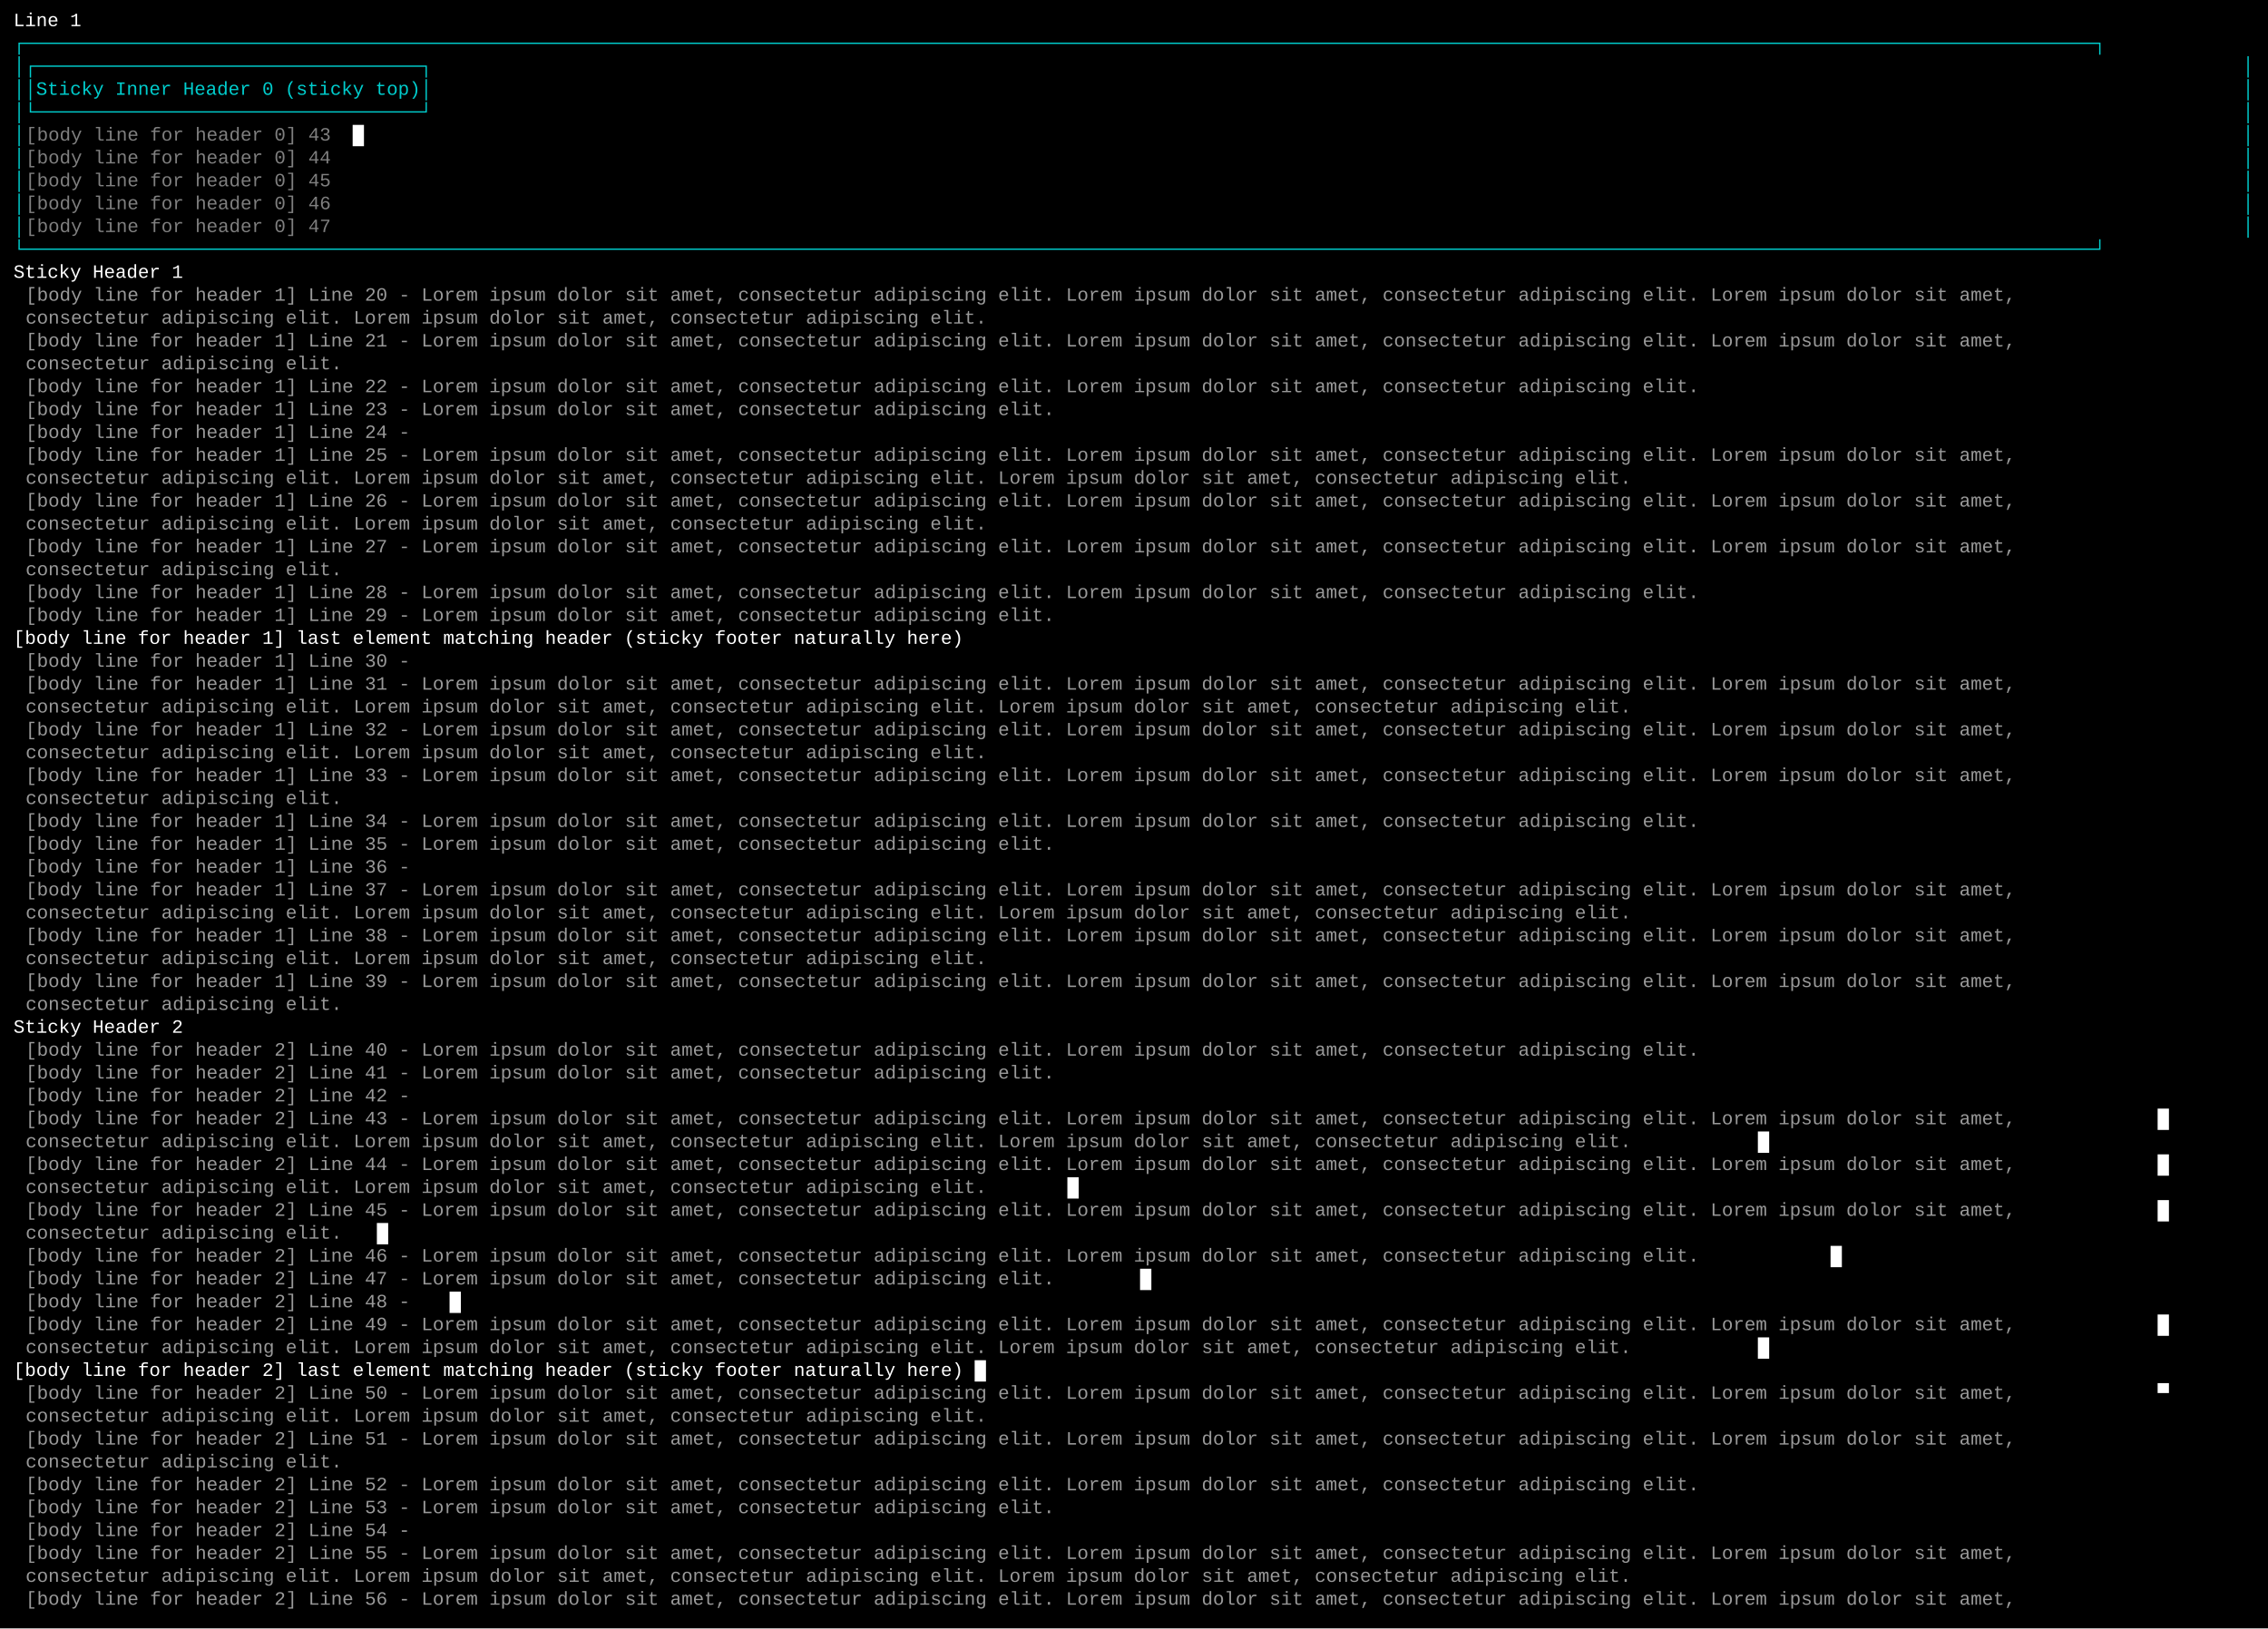
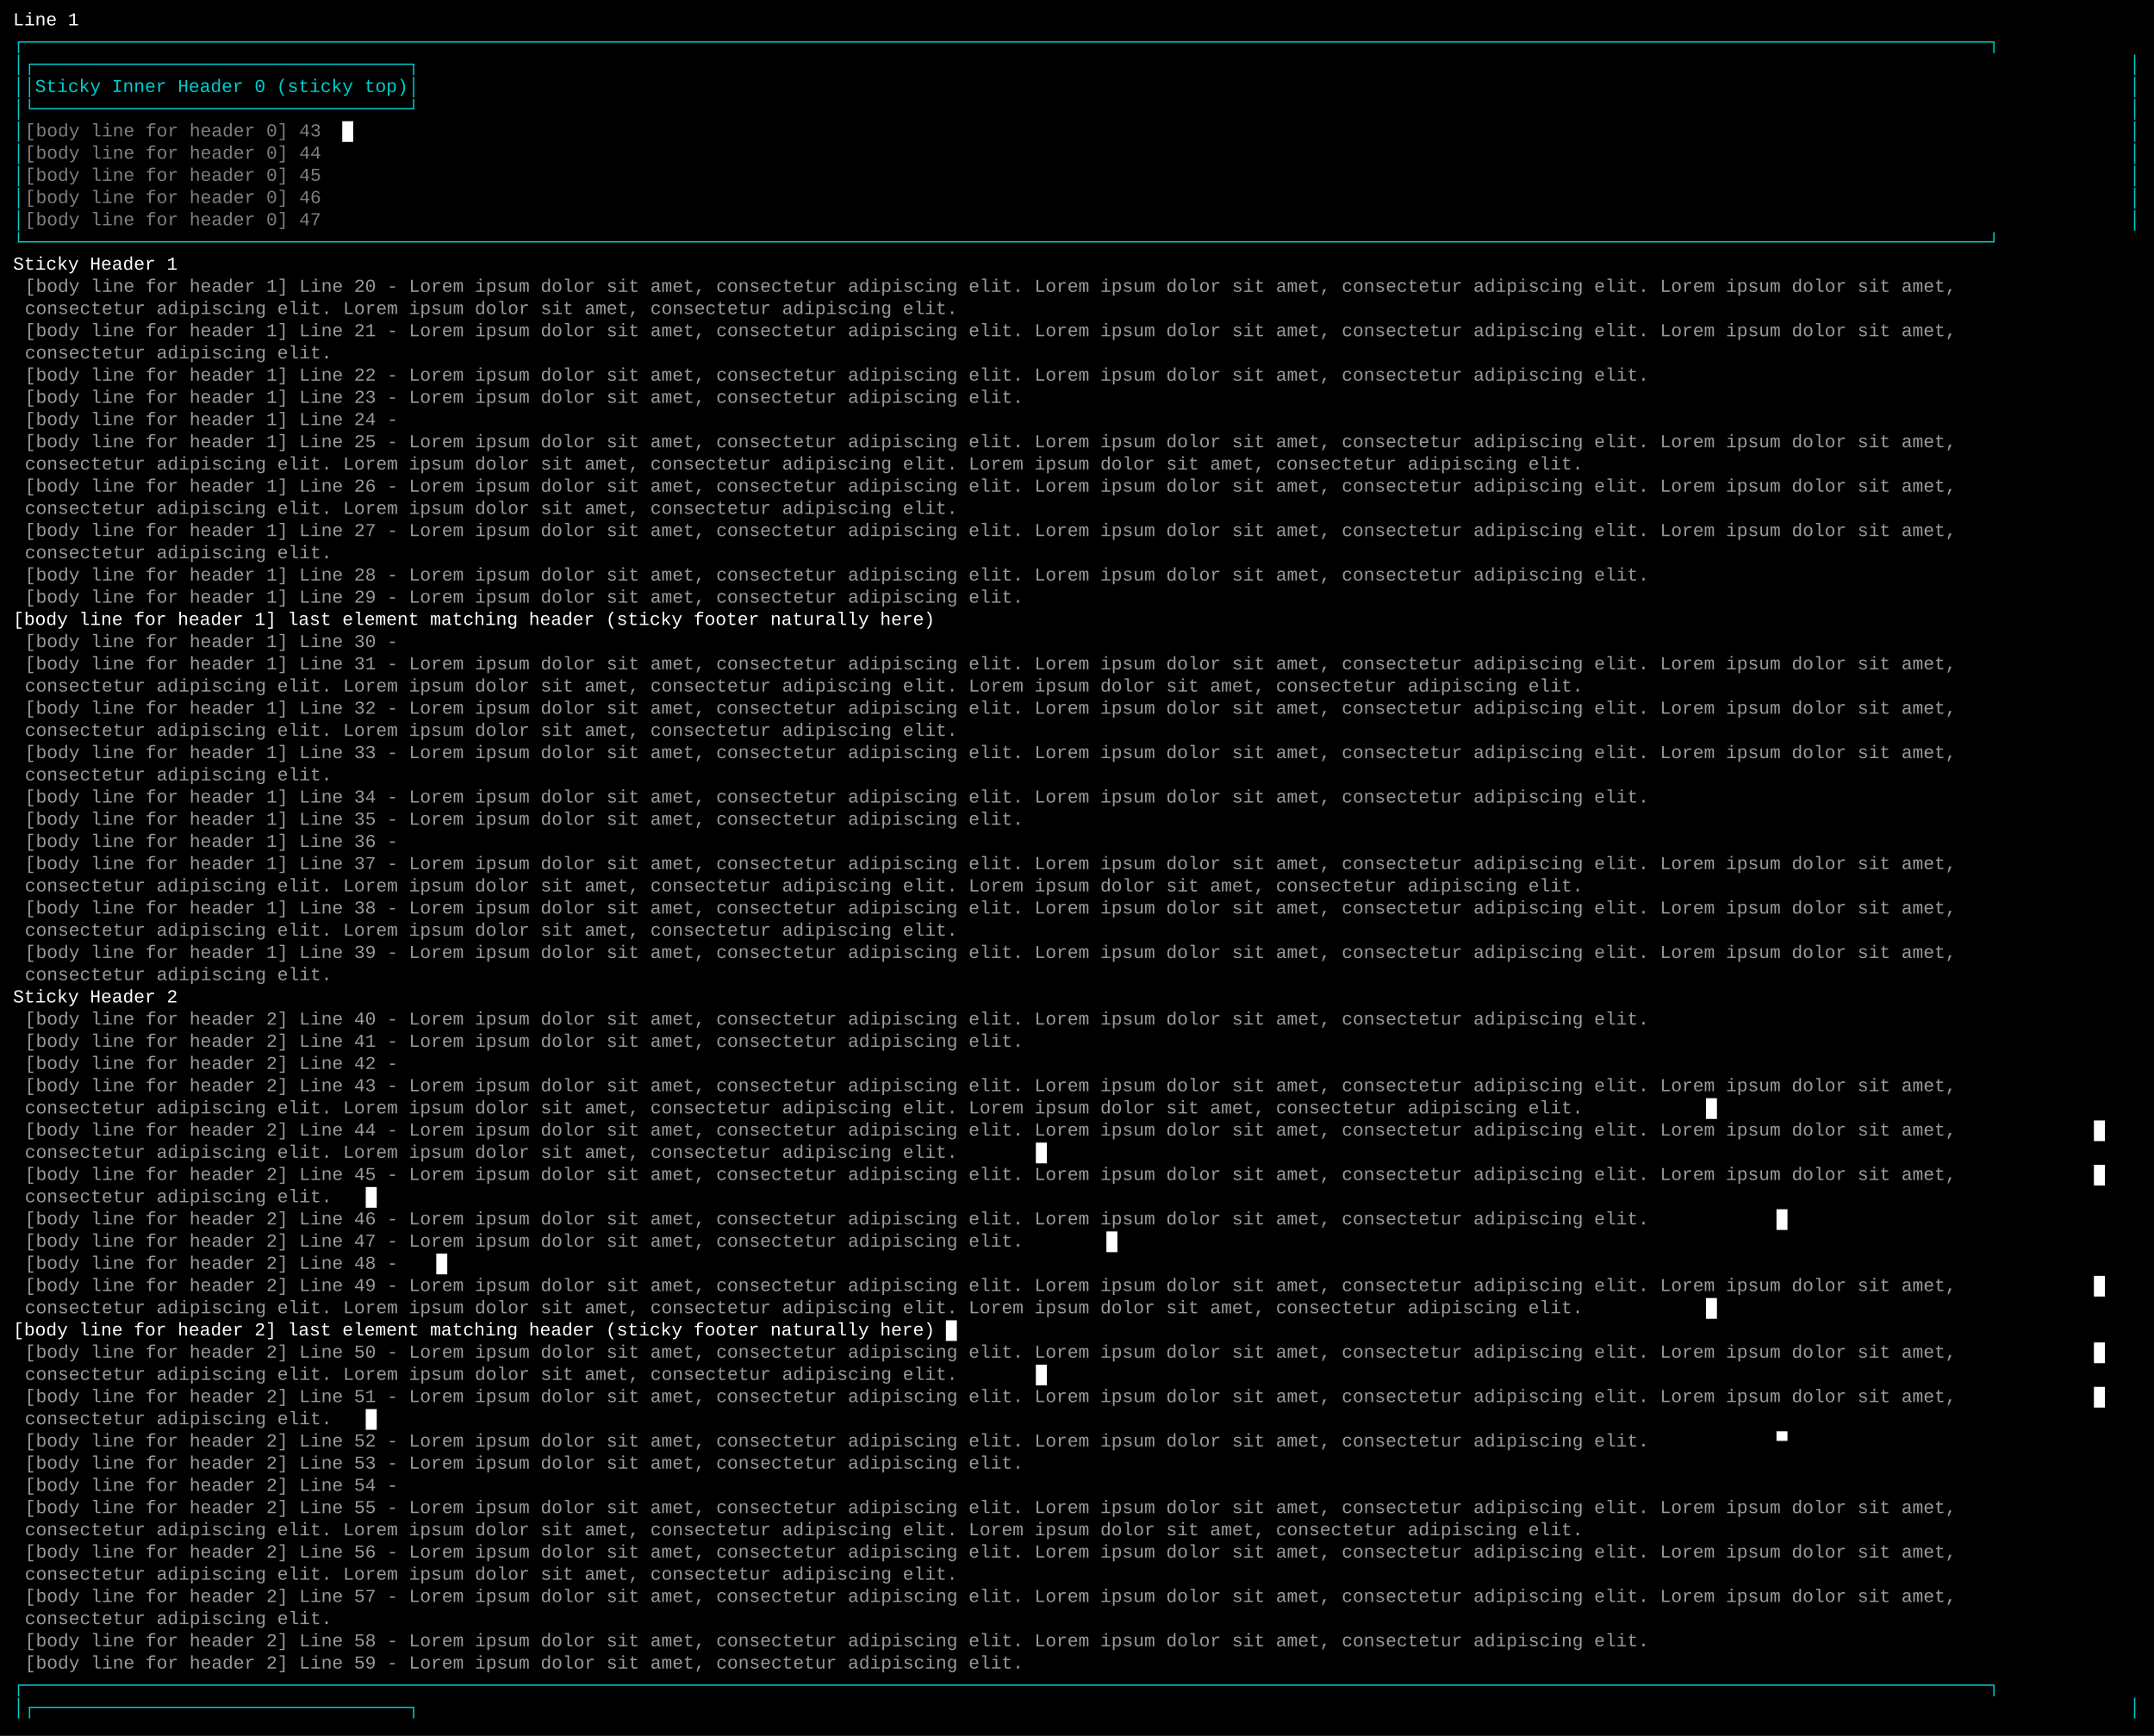
- <svg xmlns="http://www.w3.org/2000/svg" width="1685" height="1210" viewBox="0 0 1685 1210">
+ <svg xmlns="http://www.w3.org/2000/svg" width="1649" height="1329" viewBox="0 0 1649 1329">
  <style>
    text { font-family: Consolas, "Courier New", monospace; font-size: 14px; dominant-baseline: text-before-edge; white-space: pre; }
  </style>
-   <rect width="1685" height="1210" fill="#000000" />
+   <rect width="1649" height="1329" fill="#000000" />
  <g transform="translate(10, 10)">
-     <text x="0" y="2" fill="#ffffff" textLength="1665" lengthAdjust="spacingAndGlyphs">Line 1                                                                                                                                                                                   </text>
-     <text x="0" y="19" fill="#00cdcd" textLength="1665" lengthAdjust="spacingAndGlyphs">┌───────────────────────────────────────────────────────────────────────────────────────────────────────────────────────────────────────────────────────────────────────────────────────┐</text>
+     <text x="0" y="2" fill="#ffffff" textLength="1629" lengthAdjust="spacingAndGlyphs">Line 1                                                                                                                                                                               </text>
+     <text x="0" y="19" fill="#00cdcd" textLength="1629" lengthAdjust="spacingAndGlyphs">┌───────────────────────────────────────────────────────────────────────────────────────────────────────────────────────────────────────────────────────────────────────────────────┐</text>
    <text x="0" y="36" fill="#00cdcd" textLength="333" lengthAdjust="spacingAndGlyphs">│┌──────────────────────────────────┐</text>
-     <text x="1656" y="36" fill="#00cdcd" textLength="9" lengthAdjust="spacingAndGlyphs">│</text>
+     <text x="1620" y="36" fill="#00cdcd" textLength="9" lengthAdjust="spacingAndGlyphs">│</text>
    <text x="0" y="53" fill="#00cdcd" textLength="333" lengthAdjust="spacingAndGlyphs">││Sticky Inner Header 0 (sticky top)│</text>
-     <text x="1656" y="53" fill="#00cdcd" textLength="9" lengthAdjust="spacingAndGlyphs">│</text>
+     <text x="1620" y="53" fill="#00cdcd" textLength="9" lengthAdjust="spacingAndGlyphs">│</text>
    <text x="0" y="70" fill="#00cdcd" textLength="333" lengthAdjust="spacingAndGlyphs">│└──────────────────────────────────┘</text>
-     <text x="1656" y="70" fill="#00cdcd" textLength="9" lengthAdjust="spacingAndGlyphs">│</text>
+     <text x="1620" y="70" fill="#00cdcd" textLength="9" lengthAdjust="spacingAndGlyphs">│</text>
    <text x="0" y="87" fill="#00cdcd" textLength="9" lengthAdjust="spacingAndGlyphs">│</text>
    <text x="9" y="87" fill="#7f7f7f" textLength="243" lengthAdjust="spacingAndGlyphs">[body line for header 0] 43</text>
-     <text x="252" y="87" fill="#ffffff" textLength="1404" lengthAdjust="spacingAndGlyphs">                                                                                                                                                           █</text>
-     <text x="1656" y="87" fill="#00cdcd" textLength="9" lengthAdjust="spacingAndGlyphs">│</text>
+     <text x="252" y="87" fill="#ffffff" textLength="1368" lengthAdjust="spacingAndGlyphs">                                                                                                                                                       █</text>
+     <text x="1620" y="87" fill="#00cdcd" textLength="9" lengthAdjust="spacingAndGlyphs">│</text>
    <text x="0" y="104" fill="#00cdcd" textLength="9" lengthAdjust="spacingAndGlyphs">│</text>
    <text x="9" y="104" fill="#7f7f7f" textLength="243" lengthAdjust="spacingAndGlyphs">[body line for header 0] 44</text>
-     <text x="1656" y="104" fill="#00cdcd" textLength="9" lengthAdjust="spacingAndGlyphs">│</text>
+     <text x="1620" y="104" fill="#00cdcd" textLength="9" lengthAdjust="spacingAndGlyphs">│</text>
    <text x="0" y="121" fill="#00cdcd" textLength="9" lengthAdjust="spacingAndGlyphs">│</text>
    <text x="9" y="121" fill="#7f7f7f" textLength="243" lengthAdjust="spacingAndGlyphs">[body line for header 0] 45</text>
-     <text x="1656" y="121" fill="#00cdcd" textLength="9" lengthAdjust="spacingAndGlyphs">│</text>
+     <text x="1620" y="121" fill="#00cdcd" textLength="9" lengthAdjust="spacingAndGlyphs">│</text>
    <text x="0" y="138" fill="#00cdcd" textLength="9" lengthAdjust="spacingAndGlyphs">│</text>
    <text x="9" y="138" fill="#7f7f7f" textLength="243" lengthAdjust="spacingAndGlyphs">[body line for header 0] 46</text>
-     <text x="1656" y="138" fill="#00cdcd" textLength="9" lengthAdjust="spacingAndGlyphs">│</text>
+     <text x="1620" y="138" fill="#00cdcd" textLength="9" lengthAdjust="spacingAndGlyphs">│</text>
    <text x="0" y="155" fill="#00cdcd" textLength="9" lengthAdjust="spacingAndGlyphs">│</text>
    <text x="9" y="155" fill="#7f7f7f" textLength="243" lengthAdjust="spacingAndGlyphs">[body line for header 0] 47</text>
-     <text x="1656" y="155" fill="#00cdcd" textLength="9" lengthAdjust="spacingAndGlyphs">│</text>
-     <text x="0" y="172" fill="#00cdcd" textLength="1665" lengthAdjust="spacingAndGlyphs">└───────────────────────────────────────────────────────────────────────────────────────────────────────────────────────────────────────────────────────────────────────────────────────┘</text>
-     <text x="0" y="189" fill="#ffffff" textLength="1665" lengthAdjust="spacingAndGlyphs"> Sticky Header 1                                                                                                                                                                         </text>
+     <text x="1620" y="155" fill="#00cdcd" textLength="9" lengthAdjust="spacingAndGlyphs">│</text>
+     <text x="0" y="172" fill="#00cdcd" textLength="1629" lengthAdjust="spacingAndGlyphs">└───────────────────────────────────────────────────────────────────────────────────────────────────────────────────────────────────────────────────────────────────────────────────┘</text>
+     <text x="0" y="189" fill="#ffffff" textLength="1629" lengthAdjust="spacingAndGlyphs"> Sticky Header 1                                                                                                                                                                     </text>
    <text x="9" y="206" fill="#999999" textLength="1584" lengthAdjust="spacingAndGlyphs">[body line for header 1] Line 20 - Lorem ipsum dolor sit amet, consectetur adipiscing elit. Lorem ipsum dolor sit amet, consectetur adipiscing elit. Lorem ipsum dolor sit amet,</text>
    <text x="9" y="223" fill="#999999" textLength="774" lengthAdjust="spacingAndGlyphs">consectetur adipiscing elit. Lorem ipsum dolor sit amet, consectetur adipiscing elit. </text>
    <text x="9" y="240" fill="#999999" textLength="1584" lengthAdjust="spacingAndGlyphs">[body line for header 1] Line 21 - Lorem ipsum dolor sit amet, consectetur adipiscing elit. Lorem ipsum dolor sit amet, consectetur adipiscing elit. Lorem ipsum dolor sit amet,</text>
    <text x="9" y="257" fill="#999999" textLength="261" lengthAdjust="spacingAndGlyphs">consectetur adipiscing elit. </text>
    <text x="9" y="274" fill="#999999" textLength="1341" lengthAdjust="spacingAndGlyphs">[body line for header 1] Line 22 - Lorem ipsum dolor sit amet, consectetur adipiscing elit. Lorem ipsum dolor sit amet, consectetur adipiscing elit. </text>
    <text x="9" y="291" fill="#999999" textLength="828" lengthAdjust="spacingAndGlyphs">[body line for header 1] Line 23 - Lorem ipsum dolor sit amet, consectetur adipiscing elit. </text>
    <text x="9" y="308" fill="#999999" textLength="315" lengthAdjust="spacingAndGlyphs">[body line for header 1] Line 24 - </text>
    <text x="9" y="325" fill="#999999" textLength="1584" lengthAdjust="spacingAndGlyphs">[body line for header 1] Line 25 - Lorem ipsum dolor sit amet, consectetur adipiscing elit. Lorem ipsum dolor sit amet, consectetur adipiscing elit. Lorem ipsum dolor sit amet,</text>
    <text x="9" y="342" fill="#999999" textLength="1287" lengthAdjust="spacingAndGlyphs">consectetur adipiscing elit. Lorem ipsum dolor sit amet, consectetur adipiscing elit. Lorem ipsum dolor sit amet, consectetur adipiscing elit. </text>
    <text x="9" y="359" fill="#999999" textLength="1584" lengthAdjust="spacingAndGlyphs">[body line for header 1] Line 26 - Lorem ipsum dolor sit amet, consectetur adipiscing elit. Lorem ipsum dolor sit amet, consectetur adipiscing elit. Lorem ipsum dolor sit amet,</text>
    <text x="9" y="376" fill="#999999" textLength="774" lengthAdjust="spacingAndGlyphs">consectetur adipiscing elit. Lorem ipsum dolor sit amet, consectetur adipiscing elit. </text>
    <text x="9" y="393" fill="#999999" textLength="1584" lengthAdjust="spacingAndGlyphs">[body line for header 1] Line 27 - Lorem ipsum dolor sit amet, consectetur adipiscing elit. Lorem ipsum dolor sit amet, consectetur adipiscing elit. Lorem ipsum dolor sit amet,</text>
    <text x="9" y="410" fill="#999999" textLength="261" lengthAdjust="spacingAndGlyphs">consectetur adipiscing elit. </text>
    <text x="9" y="427" fill="#999999" textLength="1341" lengthAdjust="spacingAndGlyphs">[body line for header 1] Line 28 - Lorem ipsum dolor sit amet, consectetur adipiscing elit. Lorem ipsum dolor sit amet, consectetur adipiscing elit. </text>
    <text x="9" y="444" fill="#999999" textLength="828" lengthAdjust="spacingAndGlyphs">[body line for header 1] Line 29 - Lorem ipsum dolor sit amet, consectetur adipiscing elit. </text>
-     <text x="0" y="461" fill="#ffffff" textLength="1665" lengthAdjust="spacingAndGlyphs"> [body line for header 1] last element matching header (sticky footer naturally here)                                                                                                    </text>
+     <text x="0" y="461" fill="#ffffff" textLength="1629" lengthAdjust="spacingAndGlyphs"> [body line for header 1] last element matching header (sticky footer naturally here)                                                                                                </text>
    <text x="9" y="478" fill="#999999" textLength="315" lengthAdjust="spacingAndGlyphs">[body line for header 1] Line 30 - </text>
    <text x="9" y="495" fill="#999999" textLength="1584" lengthAdjust="spacingAndGlyphs">[body line for header 1] Line 31 - Lorem ipsum dolor sit amet, consectetur adipiscing elit. Lorem ipsum dolor sit amet, consectetur adipiscing elit. Lorem ipsum dolor sit amet,</text>
    <text x="9" y="512" fill="#999999" textLength="1287" lengthAdjust="spacingAndGlyphs">consectetur adipiscing elit. Lorem ipsum dolor sit amet, consectetur adipiscing elit. Lorem ipsum dolor sit amet, consectetur adipiscing elit. </text>
    <text x="9" y="529" fill="#999999" textLength="1584" lengthAdjust="spacingAndGlyphs">[body line for header 1] Line 32 - Lorem ipsum dolor sit amet, consectetur adipiscing elit. Lorem ipsum dolor sit amet, consectetur adipiscing elit. Lorem ipsum dolor sit amet,</text>
    <text x="9" y="546" fill="#999999" textLength="774" lengthAdjust="spacingAndGlyphs">consectetur adipiscing elit. Lorem ipsum dolor sit amet, consectetur adipiscing elit. </text>
    <text x="9" y="563" fill="#999999" textLength="1584" lengthAdjust="spacingAndGlyphs">[body line for header 1] Line 33 - Lorem ipsum dolor sit amet, consectetur adipiscing elit. Lorem ipsum dolor sit amet, consectetur adipiscing elit. Lorem ipsum dolor sit amet,</text>
    <text x="9" y="580" fill="#999999" textLength="261" lengthAdjust="spacingAndGlyphs">consectetur adipiscing elit. </text>
    <text x="9" y="597" fill="#999999" textLength="1341" lengthAdjust="spacingAndGlyphs">[body line for header 1] Line 34 - Lorem ipsum dolor sit amet, consectetur adipiscing elit. Lorem ipsum dolor sit amet, consectetur adipiscing elit. </text>
    <text x="9" y="614" fill="#999999" textLength="828" lengthAdjust="spacingAndGlyphs">[body line for header 1] Line 35 - Lorem ipsum dolor sit amet, consectetur adipiscing elit. </text>
    <text x="9" y="631" fill="#999999" textLength="315" lengthAdjust="spacingAndGlyphs">[body line for header 1] Line 36 - </text>
    <text x="9" y="648" fill="#999999" textLength="1584" lengthAdjust="spacingAndGlyphs">[body line for header 1] Line 37 - Lorem ipsum dolor sit amet, consectetur adipiscing elit. Lorem ipsum dolor sit amet, consectetur adipiscing elit. Lorem ipsum dolor sit amet,</text>
    <text x="9" y="665" fill="#999999" textLength="1287" lengthAdjust="spacingAndGlyphs">consectetur adipiscing elit. Lorem ipsum dolor sit amet, consectetur adipiscing elit. Lorem ipsum dolor sit amet, consectetur adipiscing elit. </text>
    <text x="9" y="682" fill="#999999" textLength="1584" lengthAdjust="spacingAndGlyphs">[body line for header 1] Line 38 - Lorem ipsum dolor sit amet, consectetur adipiscing elit. Lorem ipsum dolor sit amet, consectetur adipiscing elit. Lorem ipsum dolor sit amet,</text>
    <text x="9" y="699" fill="#999999" textLength="774" lengthAdjust="spacingAndGlyphs">consectetur adipiscing elit. Lorem ipsum dolor sit amet, consectetur adipiscing elit. </text>
    <text x="9" y="716" fill="#999999" textLength="1584" lengthAdjust="spacingAndGlyphs">[body line for header 1] Line 39 - Lorem ipsum dolor sit amet, consectetur adipiscing elit. Lorem ipsum dolor sit amet, consectetur adipiscing elit. Lorem ipsum dolor sit amet,</text>
    <text x="9" y="733" fill="#999999" textLength="261" lengthAdjust="spacingAndGlyphs">consectetur adipiscing elit. </text>
-     <text x="0" y="750" fill="#ffffff" textLength="1665" lengthAdjust="spacingAndGlyphs"> Sticky Header 2                                                                                                                                                                         </text>
+     <text x="0" y="750" fill="#ffffff" textLength="1629" lengthAdjust="spacingAndGlyphs"> Sticky Header 2                                                                                                                                                                     </text>
    <text x="9" y="767" fill="#999999" textLength="1341" lengthAdjust="spacingAndGlyphs">[body line for header 2] Line 40 - Lorem ipsum dolor sit amet, consectetur adipiscing elit. Lorem ipsum dolor sit amet, consectetur adipiscing elit. </text>
    <text x="9" y="784" fill="#999999" textLength="828" lengthAdjust="spacingAndGlyphs">[body line for header 2] Line 41 - Lorem ipsum dolor sit amet, consectetur adipiscing elit. </text>
    <text x="9" y="801" fill="#999999" textLength="315" lengthAdjust="spacingAndGlyphs">[body line for header 2] Line 42 - </text>
    <text x="9" y="818" fill="#999999" textLength="1584" lengthAdjust="spacingAndGlyphs">[body line for header 2] Line 43 - Lorem ipsum dolor sit amet, consectetur adipiscing elit. Lorem ipsum dolor sit amet, consectetur adipiscing elit. Lorem ipsum dolor sit amet,</text>
-     <text x="1593" y="818" fill="#ffffff" textLength="72" lengthAdjust="spacingAndGlyphs">       █</text>
    <text x="9" y="835" fill="#999999" textLength="1287" lengthAdjust="spacingAndGlyphs">consectetur adipiscing elit. Lorem ipsum dolor sit amet, consectetur adipiscing elit. Lorem ipsum dolor sit amet, consectetur adipiscing elit. </text>
-     <text x="1296" y="835" fill="#ffffff" textLength="369" lengthAdjust="spacingAndGlyphs">                                        █</text>
+     <text x="1296" y="835" fill="#ffffff" textLength="333" lengthAdjust="spacingAndGlyphs">                                    █</text>
    <text x="9" y="852" fill="#999999" textLength="1584" lengthAdjust="spacingAndGlyphs">[body line for header 2] Line 44 - Lorem ipsum dolor sit amet, consectetur adipiscing elit. Lorem ipsum dolor sit amet, consectetur adipiscing elit. Lorem ipsum dolor sit amet,</text>
-     <text x="1593" y="852" fill="#ffffff" textLength="72" lengthAdjust="spacingAndGlyphs">       █</text>
+     <text x="1593" y="852" fill="#ffffff" textLength="36" lengthAdjust="spacingAndGlyphs">   █</text>
    <text x="9" y="869" fill="#999999" textLength="774" lengthAdjust="spacingAndGlyphs">consectetur adipiscing elit. Lorem ipsum dolor sit amet, consectetur adipiscing elit. </text>
-     <text x="783" y="869" fill="#ffffff" textLength="882" lengthAdjust="spacingAndGlyphs">                                                                                                 █</text>
+     <text x="783" y="869" fill="#ffffff" textLength="846" lengthAdjust="spacingAndGlyphs">                                                                                             █</text>
    <text x="9" y="886" fill="#999999" textLength="1584" lengthAdjust="spacingAndGlyphs">[body line for header 2] Line 45 - Lorem ipsum dolor sit amet, consectetur adipiscing elit. Lorem ipsum dolor sit amet, consectetur adipiscing elit. Lorem ipsum dolor sit amet,</text>
-     <text x="1593" y="886" fill="#ffffff" textLength="72" lengthAdjust="spacingAndGlyphs">       █</text>
+     <text x="1593" y="886" fill="#ffffff" textLength="36" lengthAdjust="spacingAndGlyphs">   █</text>
    <text x="9" y="903" fill="#999999" textLength="261" lengthAdjust="spacingAndGlyphs">consectetur adipiscing elit. </text>
-     <text x="270" y="903" fill="#ffffff" textLength="1395" lengthAdjust="spacingAndGlyphs">                                                                                                                                                          █</text>
+     <text x="270" y="903" fill="#ffffff" textLength="1359" lengthAdjust="spacingAndGlyphs">                                                                                                                                                      █</text>
    <text x="9" y="920" fill="#999999" textLength="1341" lengthAdjust="spacingAndGlyphs">[body line for header 2] Line 46 - Lorem ipsum dolor sit amet, consectetur adipiscing elit. Lorem ipsum dolor sit amet, consectetur adipiscing elit. </text>
-     <text x="1350" y="920" fill="#ffffff" textLength="315" lengthAdjust="spacingAndGlyphs">                                  █</text>
+     <text x="1350" y="920" fill="#ffffff" textLength="279" lengthAdjust="spacingAndGlyphs">                              █</text>
    <text x="9" y="937" fill="#999999" textLength="828" lengthAdjust="spacingAndGlyphs">[body line for header 2] Line 47 - Lorem ipsum dolor sit amet, consectetur adipiscing elit. </text>
-     <text x="837" y="937" fill="#ffffff" textLength="828" lengthAdjust="spacingAndGlyphs">                                                                                           █</text>
+     <text x="837" y="937" fill="#ffffff" textLength="792" lengthAdjust="spacingAndGlyphs">                                                                                       █</text>
    <text x="9" y="954" fill="#999999" textLength="315" lengthAdjust="spacingAndGlyphs">[body line for header 2] Line 48 - </text>
-     <text x="324" y="954" fill="#ffffff" textLength="1341" lengthAdjust="spacingAndGlyphs">                                                                                                                                                    █</text>
+     <text x="324" y="954" fill="#ffffff" textLength="1305" lengthAdjust="spacingAndGlyphs">                                                                                                                                                █</text>
    <text x="9" y="971" fill="#999999" textLength="1584" lengthAdjust="spacingAndGlyphs">[body line for header 2] Line 49 - Lorem ipsum dolor sit amet, consectetur adipiscing elit. Lorem ipsum dolor sit amet, consectetur adipiscing elit. Lorem ipsum dolor sit amet,</text>
-     <text x="1593" y="971" fill="#ffffff" textLength="72" lengthAdjust="spacingAndGlyphs">       █</text>
+     <text x="1593" y="971" fill="#ffffff" textLength="36" lengthAdjust="spacingAndGlyphs">   █</text>
    <text x="9" y="988" fill="#999999" textLength="1287" lengthAdjust="spacingAndGlyphs">consectetur adipiscing elit. Lorem ipsum dolor sit amet, consectetur adipiscing elit. Lorem ipsum dolor sit amet, consectetur adipiscing elit. </text>
-     <text x="1296" y="988" fill="#ffffff" textLength="369" lengthAdjust="spacingAndGlyphs">                                        █</text>
-     <text x="0" y="1005" fill="#ffffff" textLength="1665" lengthAdjust="spacingAndGlyphs"> [body line for header 2] last element matching header (sticky footer naturally here)                                                                                                   █</text>
+     <text x="1296" y="988" fill="#ffffff" textLength="333" lengthAdjust="spacingAndGlyphs">                                    █</text>
+     <text x="0" y="1005" fill="#ffffff" textLength="1629" lengthAdjust="spacingAndGlyphs"> [body line for header 2] last element matching header (sticky footer naturally here)                                                                                               █</text>
    <text x="9" y="1022" fill="#999999" textLength="1584" lengthAdjust="spacingAndGlyphs">[body line for header 2] Line 50 - Lorem ipsum dolor sit amet, consectetur adipiscing elit. Lorem ipsum dolor sit amet, consectetur adipiscing elit. Lorem ipsum dolor sit amet,</text>
-     <text x="1593" y="1022" fill="#ffffff" textLength="72" lengthAdjust="spacingAndGlyphs">       ▀</text>
+     <text x="1593" y="1022" fill="#ffffff" textLength="36" lengthAdjust="spacingAndGlyphs">   █</text>
    <text x="9" y="1039" fill="#999999" textLength="774" lengthAdjust="spacingAndGlyphs">consectetur adipiscing elit. Lorem ipsum dolor sit amet, consectetur adipiscing elit. </text>
+     <text x="783" y="1039" fill="#ffffff" textLength="846" lengthAdjust="spacingAndGlyphs">                                                                                             █</text>
    <text x="9" y="1056" fill="#999999" textLength="1584" lengthAdjust="spacingAndGlyphs">[body line for header 2] Line 51 - Lorem ipsum dolor sit amet, consectetur adipiscing elit. Lorem ipsum dolor sit amet, consectetur adipiscing elit. Lorem ipsum dolor sit amet,</text>
+     <text x="1593" y="1056" fill="#ffffff" textLength="36" lengthAdjust="spacingAndGlyphs">   █</text>
    <text x="9" y="1073" fill="#999999" textLength="261" lengthAdjust="spacingAndGlyphs">consectetur adipiscing elit. </text>
+     <text x="270" y="1073" fill="#ffffff" textLength="1359" lengthAdjust="spacingAndGlyphs">                                                                                                                                                      █</text>
    <text x="9" y="1090" fill="#999999" textLength="1341" lengthAdjust="spacingAndGlyphs">[body line for header 2] Line 52 - Lorem ipsum dolor sit amet, consectetur adipiscing elit. Lorem ipsum dolor sit amet, consectetur adipiscing elit. </text>
+     <text x="1350" y="1090" fill="#ffffff" textLength="279" lengthAdjust="spacingAndGlyphs">                              ▀</text>
    <text x="9" y="1107" fill="#999999" textLength="828" lengthAdjust="spacingAndGlyphs">[body line for header 2] Line 53 - Lorem ipsum dolor sit amet, consectetur adipiscing elit. </text>
    <text x="9" y="1124" fill="#999999" textLength="315" lengthAdjust="spacingAndGlyphs">[body line for header 2] Line 54 - </text>
    <text x="9" y="1141" fill="#999999" textLength="1584" lengthAdjust="spacingAndGlyphs">[body line for header 2] Line 55 - Lorem ipsum dolor sit amet, consectetur adipiscing elit. Lorem ipsum dolor sit amet, consectetur adipiscing elit. Lorem ipsum dolor sit amet,</text>
    <text x="9" y="1158" fill="#999999" textLength="1287" lengthAdjust="spacingAndGlyphs">consectetur adipiscing elit. Lorem ipsum dolor sit amet, consectetur adipiscing elit. Lorem ipsum dolor sit amet, consectetur adipiscing elit. </text>
    <text x="9" y="1175" fill="#999999" textLength="1584" lengthAdjust="spacingAndGlyphs">[body line for header 2] Line 56 - Lorem ipsum dolor sit amet, consectetur adipiscing elit. Lorem ipsum dolor sit amet, consectetur adipiscing elit. Lorem ipsum dolor sit amet,</text>
+     <text x="9" y="1192" fill="#999999" textLength="774" lengthAdjust="spacingAndGlyphs">consectetur adipiscing elit. Lorem ipsum dolor sit amet, consectetur adipiscing elit. </text>
+     <text x="9" y="1209" fill="#999999" textLength="1584" lengthAdjust="spacingAndGlyphs">[body line for header 2] Line 57 - Lorem ipsum dolor sit amet, consectetur adipiscing elit. Lorem ipsum dolor sit amet, consectetur adipiscing elit. Lorem ipsum dolor sit amet,</text>
+     <text x="9" y="1226" fill="#999999" textLength="261" lengthAdjust="spacingAndGlyphs">consectetur adipiscing elit. </text>
+     <text x="9" y="1243" fill="#999999" textLength="1341" lengthAdjust="spacingAndGlyphs">[body line for header 2] Line 58 - Lorem ipsum dolor sit amet, consectetur adipiscing elit. Lorem ipsum dolor sit amet, consectetur adipiscing elit. </text>
+     <text x="9" y="1260" fill="#999999" textLength="828" lengthAdjust="spacingAndGlyphs">[body line for header 2] Line 59 - Lorem ipsum dolor sit amet, consectetur adipiscing elit. </text>
+     <text x="0" y="1277" fill="#00cdcd" textLength="1629" lengthAdjust="spacingAndGlyphs">┌───────────────────────────────────────────────────────────────────────────────────────────────────────────────────────────────────────────────────────────────────────────────────┐</text>
+     <text x="0" y="1294" fill="#00cdcd" textLength="333" lengthAdjust="spacingAndGlyphs">│┌──────────────────────────────────┐</text>
+     <text x="1620" y="1294" fill="#00cdcd" textLength="9" lengthAdjust="spacingAndGlyphs">│</text>
  </g>
</svg>
